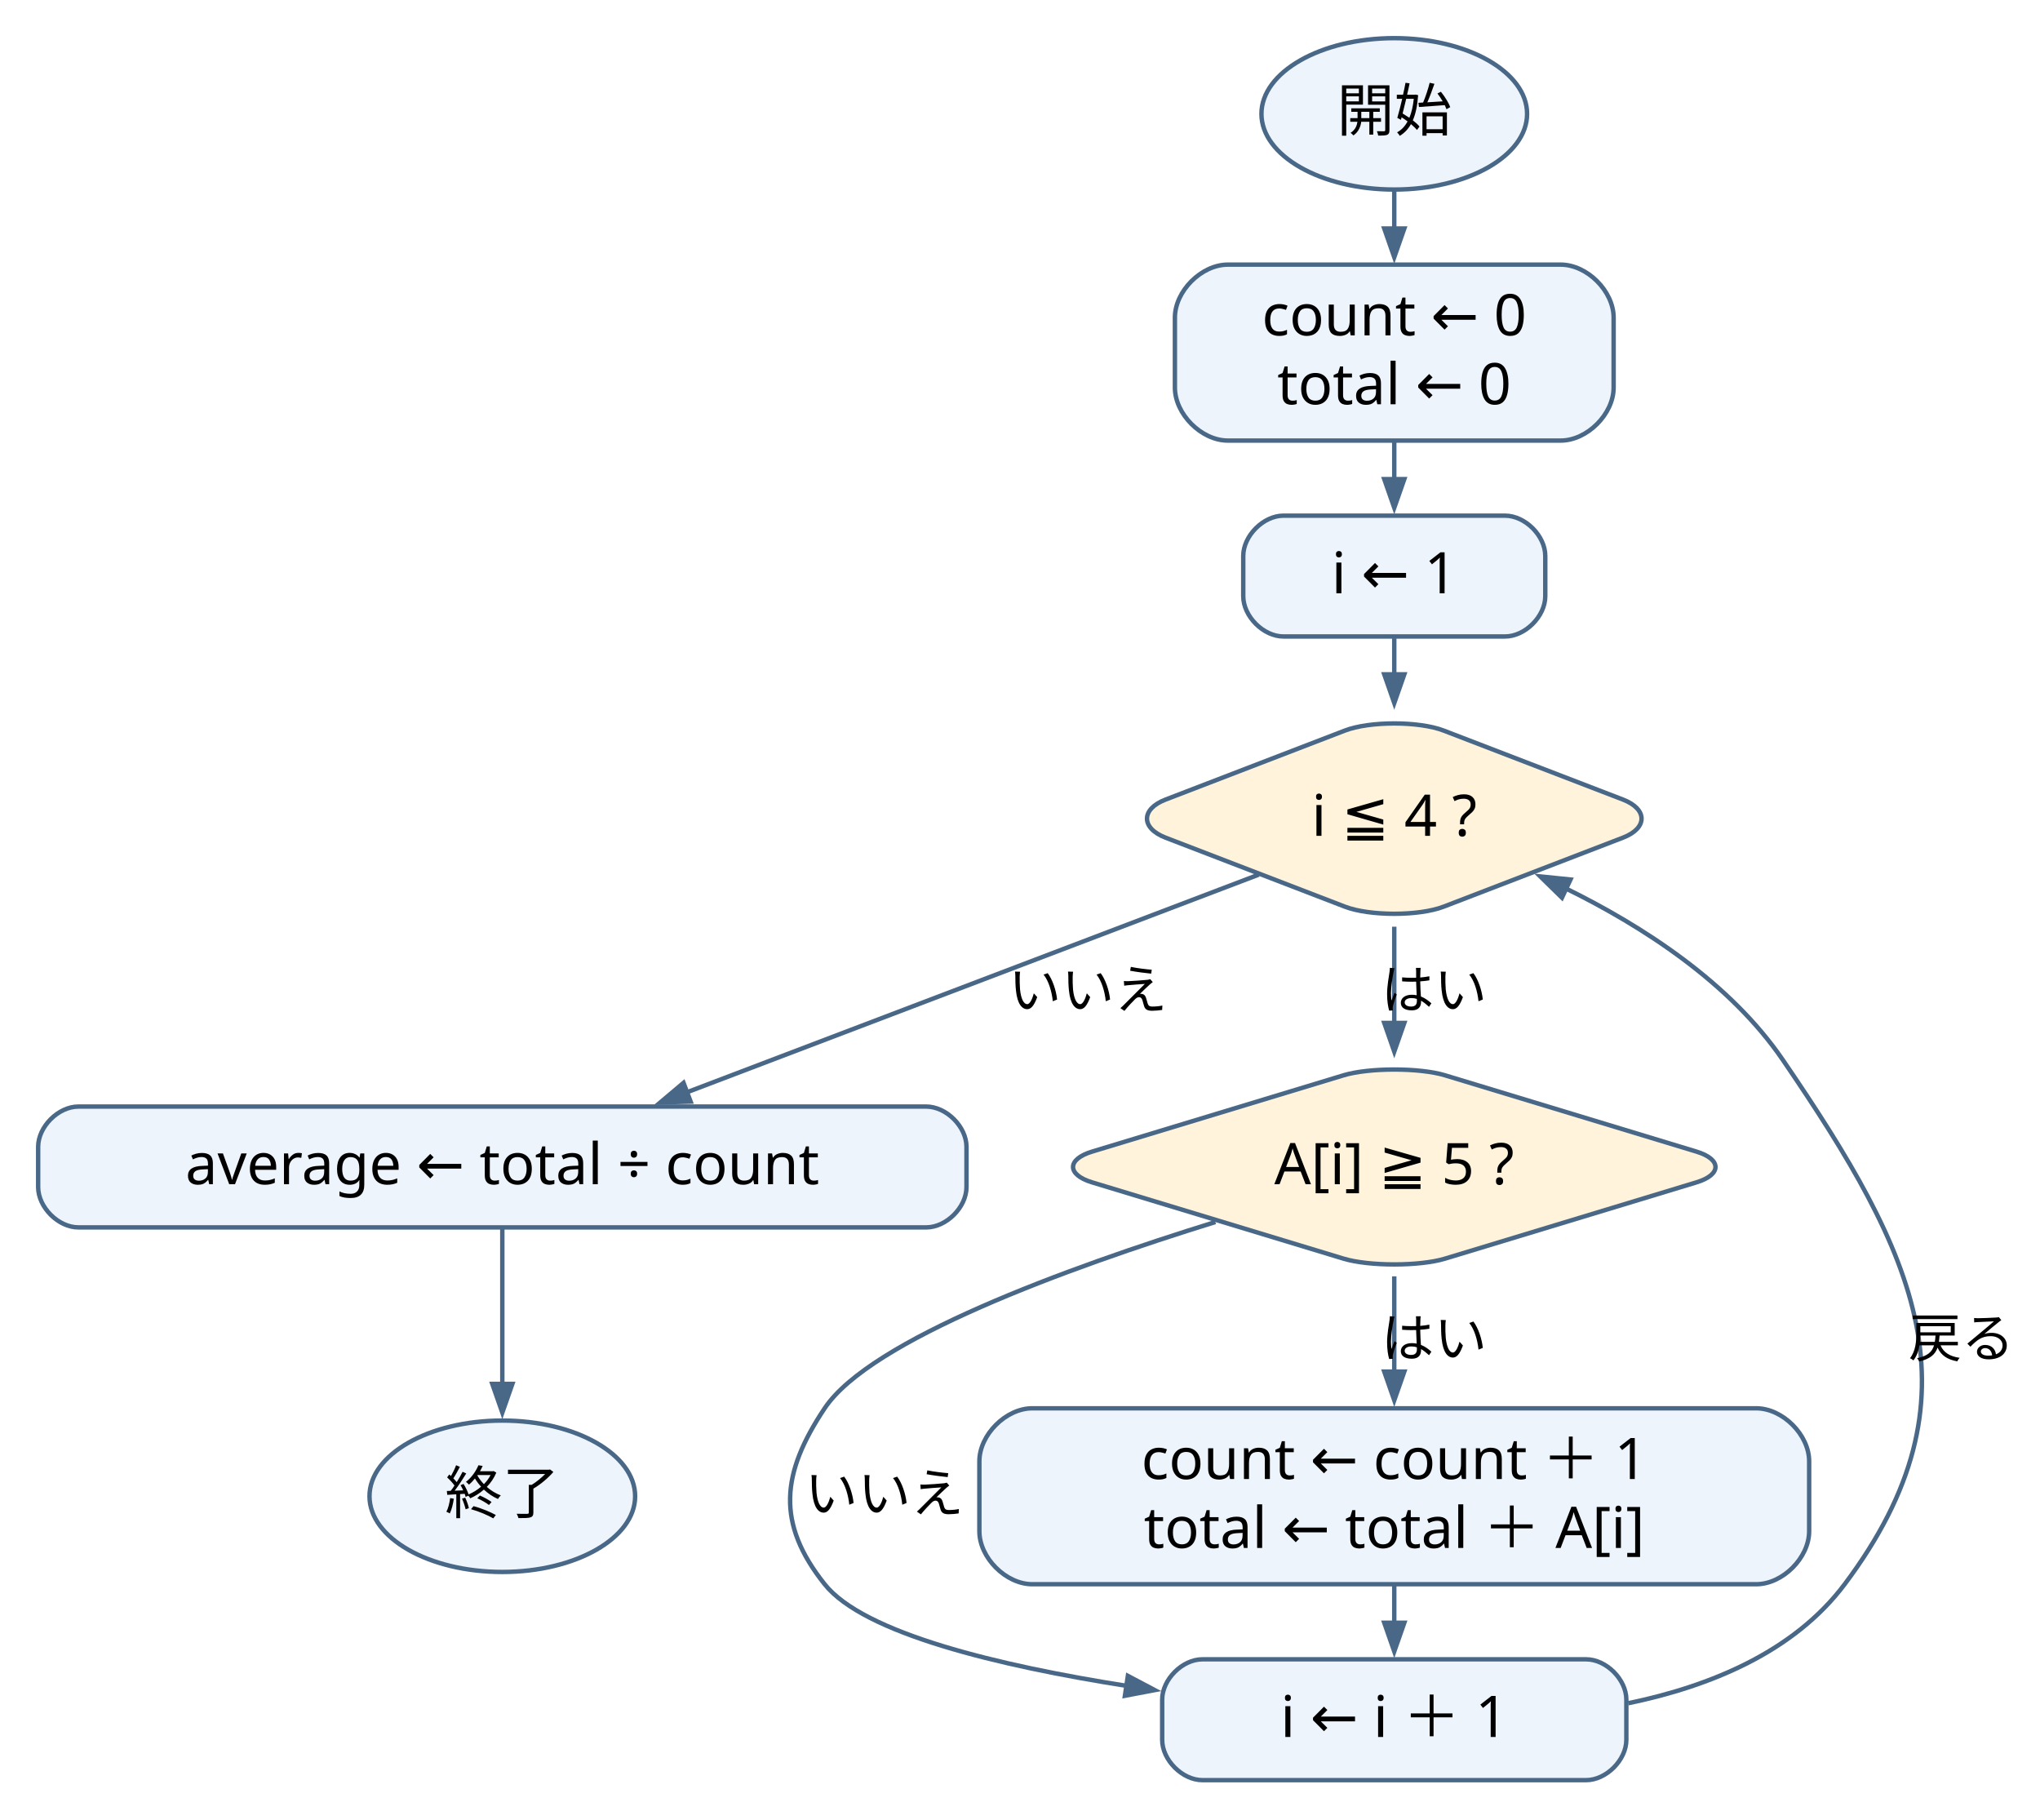
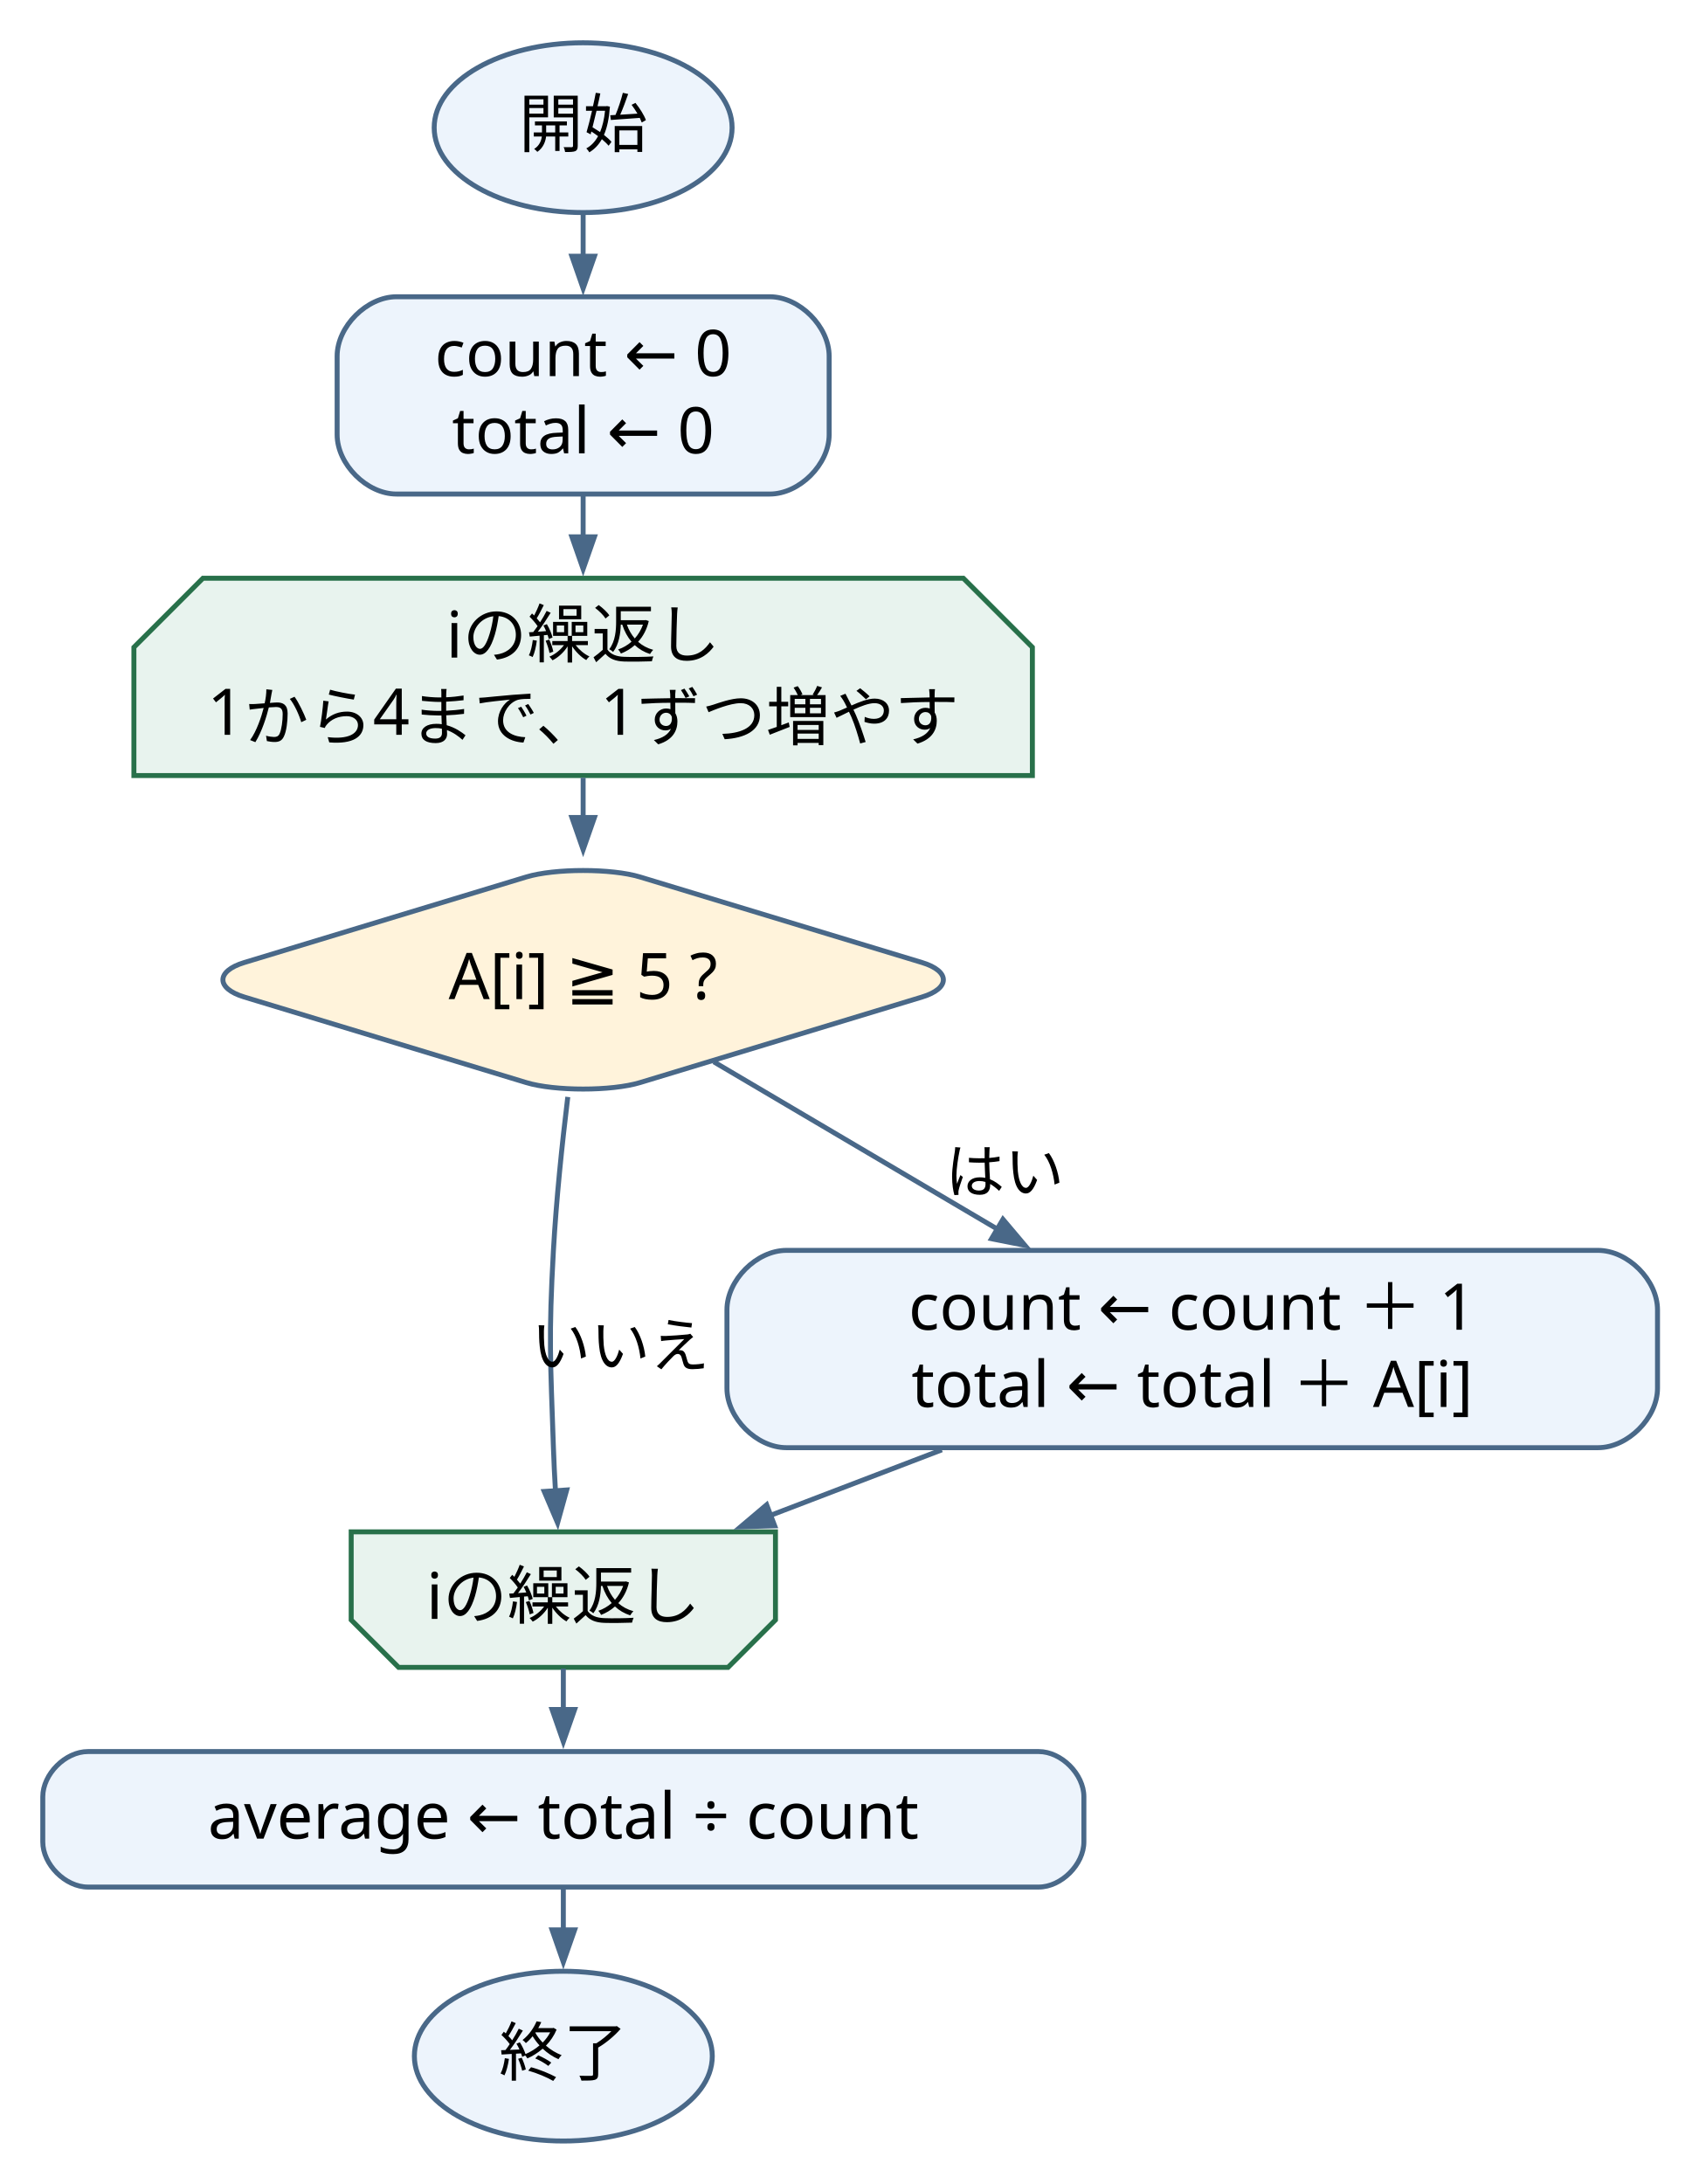
- <svg xmlns="http://www.w3.org/2000/svg" width="462pt" height="412pt" viewBox="0.00 0.00 462.00 412.00">
-   <g id="graph0" class="graph" transform="scale(1 1) rotate(0) translate(8.64 403.08)">
+ <svg xmlns="http://www.w3.org/2000/svg" width="343pt" height="441pt" viewBox="0.00 0.00 343.00 441.00">
+   <g id="graph0" class="graph" transform="scale(1 1) rotate(0) translate(8.64 432.32)">
    <g id="node1" class="node">
-       <ellipse fill="#edf4fc" stroke="#496888" cx="105.12" cy="-64.28" rx="30.08" ry="17.14" />
-       <text xml:space="preserve" text-anchor="middle" x="105.12" y="-60.38" font-family="Meiryo" font-size="13.00">終了</text>
+       <ellipse fill="#edf4fc" stroke="#496888" cx="105.12" cy="-17.14" rx="30.08" ry="17.14" />
+       <text xml:space="preserve" text-anchor="middle" x="105.12" y="-13.24" font-family="Meiryo" font-size="13.00">終了</text>
    </g>
    <g id="node2" class="node">
-       <path fill="#edf4fc" stroke="#496888" d="M201.12,-152.52C201.12,-152.52 9.12,-152.52 9.12,-152.52 4.56,-152.52 0,-147.96 0,-143.4 0,-143.4 0,-134.28 0,-134.28 0,-129.72 4.56,-125.16 9.12,-125.16 9.12,-125.16 201.12,-125.16 201.12,-125.16 205.68,-125.16 210.24,-129.72 210.24,-134.28 210.24,-134.28 210.24,-143.4 210.24,-143.4 210.24,-147.96 205.68,-152.52 201.12,-152.52" />
-       <text xml:space="preserve" text-anchor="middle" x="105.12" y="-134.94" font-family="Meiryo" font-size="13.00">average ← total ÷ count</text>
+       <path fill="#edf4fc" stroke="#496888" d="M201.12,-78.64C201.12,-78.64 9.12,-78.64 9.12,-78.64 4.56,-78.64 0,-74.08 0,-69.52 0,-69.52 0,-60.4 0,-60.4 0,-55.84 4.56,-51.28 9.12,-51.28 9.12,-51.28 201.12,-51.28 201.12,-51.28 205.68,-51.28 210.24,-55.84 210.24,-60.4 210.24,-60.4 210.24,-69.52 210.24,-69.52 210.24,-74.08 205.68,-78.64 201.12,-78.64" />
+       <text xml:space="preserve" text-anchor="middle" x="105.12" y="-61.06" font-family="Meiryo" font-size="13.00">average ← total ÷ count</text>
    </g>
    <g id="edge1" class="edge">
-       <path fill="none" stroke="#496888" d="M105.12,-124.87C105.12,-115.06 105.12,-101.32 105.12,-89.51" />
-       <polygon fill="#496888" stroke="#496888" points="107.4,-89.72 105.12,-83.22 102.85,-89.72 107.4,-89.72" />
+       <path fill="none" stroke="#496888" d="M105.12,-50.95C105.12,-48.25 105.12,-45.33 105.12,-42.37" />
+       <polygon fill="#496888" stroke="#496888" points="107.4,-42.63 105.12,-36.13 102.85,-42.63 107.4,-42.63" />
    </g>
-     <g id="node3" class="node">
-       <path fill="#fff3db" stroke="#496888" d="M295.92,-237.65C295.92,-237.65 255.32,-222.03 255.32,-222.03 249.72,-219.87 249.72,-215.57 255.32,-213.41 255.32,-213.41 295.92,-197.79 295.92,-197.79 301.52,-195.63 312.72,-195.63 318.32,-197.79 318.32,-197.79 358.92,-213.41 358.92,-213.41 364.52,-215.57 364.52,-219.87 358.92,-222.03 358.92,-222.03 318.32,-237.65 318.32,-237.65 312.72,-239.81 301.52,-239.81 295.92,-237.65" />
-       <text xml:space="preserve" text-anchor="middle" x="307.12" y="-213.82" font-family="Meiryo" font-size="13.00">i ≦ 4 ?</text>
+     <g id="node3" class="node loopend">
+       <polygon fill="#e8f3ee" stroke="#28704a" points="62.28,-123.00 147.96,-123.00 147.96,-105.22 138.38,-95.64 71.86,-95.64 62.28,-105.22" />
+       <text xml:space="preserve" text-anchor="middle" x="105.12" y="-105.42" font-family="Meiryo" font-size="13.00">iの繰返し</text>
+     </g>
+     <g id="edge2" class="edge">
+       <path fill="none" stroke="#496888" d="M105.12,-95.38C105.12,-92.72 105.12,-89.86 105.12,-86.99" />
+       <polygon fill="#496888" stroke="#496888" points="107.4,-87.13 105.12,-80.63 102.85,-87.13 107.4,-87.13" />
+     </g>
+     <g id="node4" class="node">
+       <path fill="#fff3db" stroke="#496888" d="M97.64,-255.24C97.64,-255.24 40.68,-237.96 40.68,-237.96 34.94,-236.22 34.94,-232.74 40.68,-231 40.68,-231 97.64,-213.72 97.64,-213.72 103.38,-211.98 114.86,-211.98 120.6,-213.72 120.6,-213.72 177.56,-231 177.56,-231 183.3,-232.74 183.3,-236.22 177.56,-237.96 177.56,-237.96 120.6,-255.24 120.6,-255.24 114.86,-256.98 103.38,-256.98 97.64,-255.24" />
+       <text xml:space="preserve" text-anchor="middle" x="109.12" y="-230.58" font-family="Meiryo" font-size="13.00">A[i] ≧ 5 ?</text>
+     </g>
+     <g id="edge5" class="edge">
+       <path fill="none" stroke="#496888" d="M106.02,-210.82C104.86,-201.28 103.69,-190.04 103.12,-179.84 102.13,-162.16 102.52,-157.7 103.12,-140 103.21,-137.18 103.36,-134.21 103.53,-131.28" />
+       <polygon fill="#496888" stroke="#496888" points="105.8,-131.46 103.96,-124.82 101.26,-131.16 105.8,-131.46" />
+       <text xml:space="preserve" text-anchor="middle" x="116.62" y="-156.32" font-family="Meiryo" font-size="12.00">いいえ</text>
+     </g>
+     <g id="node5" class="node">
+       <path fill="#edf4fc" stroke="#496888" d="M314.08,-179.84C314.08,-179.84 150.16,-179.84 150.16,-179.84 144.16,-179.84 138.16,-173.84 138.16,-167.84 138.16,-167.84 138.16,-152 138.16,-152 138.16,-146 144.16,-140 150.16,-140 150.16,-140 314.08,-140 314.08,-140 320.08,-140 326.08,-146 326.08,-152 326.08,-152 326.08,-167.84 326.08,-167.84 326.08,-173.84 320.08,-179.84 314.08,-179.84" />
+       <text xml:space="preserve" text-anchor="middle" x="232.12" y="-163.82" font-family="Meiryo" font-size="13.00">count ← count ＋ 1</text>
+       <text xml:space="preserve" text-anchor="middle" x="232.12" y="-148.22" font-family="Meiryo" font-size="13.00">total ← total ＋ A[i]</text>
+     </g>
+     <g id="edge4" class="edge">
+       <path fill="none" stroke="#496888" d="M135.51,-217.91C152.23,-208.05 174.16,-195.11 192.9,-184.06" />
+       <polygon fill="#496888" stroke="#496888" points="193.9,-186.11 198.34,-180.85 191.59,-182.19 193.9,-186.11" />
+       <text xml:space="preserve" text-anchor="middle" x="194.25" y="-191.44" font-family="Meiryo" font-size="12.00">はい</text>
+     </g>
+     <g id="edge3" class="edge">
+       <path fill="none" stroke="#496888" d="M181.56,-139.57C170.1,-135.19 158.04,-130.57 146.98,-126.34" />
+       <polygon fill="#496888" stroke="#496888" points="147.8,-124.22 140.92,-124.02 146.18,-128.47 147.8,-124.22" />
+     </g>
+     <g id="node6" class="node loopstart">
+       <polygon fill="#e8f3ee" stroke="#28704a" points="18.40,-275.72 18.40,-301.62 32.34,-315.56 185.90,-315.56 199.84,-301.62 199.84,-275.72" />
+       <text xml:space="preserve" text-anchor="middle" x="109.12" y="-299.54" font-family="Meiryo" font-size="13.00">iの繰返し</text>
+       <text xml:space="preserve" text-anchor="middle" x="109.12" y="-283.94" font-family="Meiryo" font-size="13.00">1から4まで、1ずつ増やす</text>
+     </g>
+     <g id="edge6" class="edge">
+       <path fill="none" stroke="#496888" d="M109.12,-275.27C109.12,-272.63 109.12,-269.86 109.12,-267.07" />
+       <polygon fill="#496888" stroke="#496888" points="111.4,-267.25 109.12,-260.75 106.85,-267.25 111.4,-267.25" />
+     </g>
+     <g id="node7" class="node">
+       <path fill="#edf4fc" stroke="#496888" d="M146.8,-372.4C146.8,-372.4 71.44,-372.4 71.44,-372.4 65.44,-372.4 59.44,-366.4 59.44,-360.4 59.44,-360.4 59.44,-344.56 59.44,-344.56 59.44,-338.56 65.44,-332.56 71.44,-332.56 71.44,-332.56 146.8,-332.56 146.8,-332.56 152.8,-332.56 158.8,-338.56 158.8,-344.56 158.8,-344.56 158.8,-360.4 158.8,-360.4 158.8,-366.4 152.8,-372.4 146.8,-372.4" />
+       <text xml:space="preserve" text-anchor="middle" x="109.12" y="-356.38" font-family="Meiryo" font-size="13.00">count ← 0</text>
+       <text xml:space="preserve" text-anchor="middle" x="109.12" y="-340.78" font-family="Meiryo" font-size="13.00">total ← 0</text>
    </g>
    <g id="edge7" class="edge">
-       <path fill="none" stroke="#496888" d="M276.44,-205.04C241.88,-191.89 185.52,-170.44 146.94,-155.76" />
-       <polygon fill="#496888" stroke="#496888" points="147.77,-153.64 140.89,-153.45 146.16,-157.89 147.77,-153.64" />
-       <text xml:space="preserve" text-anchor="middle" x="237.71" y="-174.68" font-family="Meiryo" font-size="12.00">いいえ</text>
+       <path fill="none" stroke="#496888" d="M109.12,-332.3C109.12,-329.56 109.12,-326.7 109.12,-323.84" />
+       <polygon fill="#496888" stroke="#496888" points="111.4,-323.92 109.12,-317.42 106.85,-323.92 111.4,-323.92" />
    </g>
-     <g id="node5" class="node">
-       <path fill="#fff3db" stroke="#496888" d="M295.64,-159.6C295.64,-159.6 238.68,-142.32 238.68,-142.32 232.94,-140.58 232.94,-137.1 238.68,-135.36 238.68,-135.36 295.64,-118.08 295.64,-118.08 301.38,-116.34 312.86,-116.34 318.6,-118.08 318.6,-118.08 375.56,-135.36 375.56,-135.36 381.3,-137.1 381.3,-140.58 375.56,-142.32 375.56,-142.32 318.6,-159.6 318.6,-159.6 312.86,-161.34 301.38,-161.34 295.64,-159.6" />
-       <text xml:space="preserve" text-anchor="middle" x="307.12" y="-134.94" font-family="Meiryo" font-size="13.00">A[i] ≧ 5 ?</text>
-     </g>
-     <g id="edge6" class="edge">
-       <path fill="none" stroke="#496888" d="M307.12,-193.24C307.12,-186.3 307.12,-178.59 307.12,-171.23" />
-       <polygon fill="#496888" stroke="#496888" points="309.4,-171.46 307.12,-164.96 304.85,-171.46 309.4,-171.46" />
-       <text xml:space="preserve" text-anchor="middle" x="316.12" y="-174.68" font-family="Meiryo" font-size="12.00">はい</text>
-     </g>
-     <g id="node4" class="node">
-       <path fill="#edf4fc" stroke="#496888" d="M350.56,-27.36C350.56,-27.36 263.68,-27.36 263.68,-27.36 259.12,-27.36 254.56,-22.8 254.56,-18.24 254.56,-18.24 254.56,-9.12 254.56,-9.12 254.56,-4.56 259.12,0 263.68,0 263.68,0 350.56,0 350.56,0 355.12,0 359.68,-4.56 359.68,-9.12 359.68,-9.12 359.68,-18.24 359.68,-18.24 359.68,-22.8 355.12,-27.36 350.56,-27.36" />
-       <text xml:space="preserve" text-anchor="middle" x="307.12" y="-9.78" font-family="Meiryo" font-size="13.00">i ← i ＋ 1</text>
-     </g>
-     <g id="edge2" class="edge">
-       <path fill="none" stroke="#496888" d="M360.12,-17.42C378.61,-21.24 397.61,-29.02 409.12,-44.36 441.01,-86.85 425.1,-119.22 395.12,-163.08 383.18,-180.55 363.48,-193.33 345.75,-202.02" />
-       <polygon fill="#496888" stroke="#496888" points="345.1,-199.81 340.18,-204.63 347.03,-203.93 345.1,-199.81" />
-       <text xml:space="preserve" text-anchor="middle" x="435.57" y="-95.8" font-family="Meiryo" font-size="12.00">戻る</text>
-     </g>
-     <g id="edge5" class="edge">
-       <path fill="none" stroke="#496888" d="M266.61,-126.38C232.77,-115.89 188.45,-99.69 178.12,-84.2 168.29,-69.47 167.09,-58.21 178.12,-44.36 186.99,-33.22 217.5,-25.91 246.62,-21.33" />
-       <polygon fill="#496888" stroke="#496888" points="246.79,-23.61 252.88,-20.39 246.12,-19.11 246.79,-23.61" />
-       <text xml:space="preserve" text-anchor="middle" x="191.62" y="-60.68" font-family="Meiryo" font-size="12.00">いいえ</text>
-     </g>
-     <g id="node6" class="node">
-       <path fill="#edf4fc" stroke="#496888" d="M389.08,-84.2C389.08,-84.2 225.16,-84.2 225.16,-84.2 219.16,-84.2 213.16,-78.2 213.16,-72.2 213.16,-72.2 213.16,-56.36 213.16,-56.36 213.16,-50.36 219.16,-44.36 225.16,-44.36 225.16,-44.36 389.08,-44.36 389.08,-44.36 395.08,-44.36 401.08,-50.36 401.08,-56.36 401.08,-56.36 401.08,-72.2 401.08,-72.2 401.08,-78.2 395.08,-84.2 389.08,-84.2" />
-       <text xml:space="preserve" text-anchor="middle" x="307.12" y="-68.18" font-family="Meiryo" font-size="13.00">count ← count ＋ 1</text>
-       <text xml:space="preserve" text-anchor="middle" x="307.12" y="-52.58" font-family="Meiryo" font-size="13.00">total ← total ＋ A[i]</text>
-     </g>
-     <g id="edge4" class="edge">
-       <path fill="none" stroke="#496888" d="M307.12,-114.08C307.12,-107.04 307.12,-99.28 307.12,-92.06" />
-       <polygon fill="#496888" stroke="#496888" points="309.4,-92.51 307.12,-86.01 304.85,-92.51 309.4,-92.51" />
-       <text xml:space="preserve" text-anchor="middle" x="316.12" y="-95.8" font-family="Meiryo" font-size="12.00">はい</text>
-     </g>
-     <g id="edge3" class="edge">
-       <path fill="none" stroke="#496888" d="M307.12,-44.07C307.12,-41.23 307.12,-38.28 307.12,-35.41" />
-       <polygon fill="#496888" stroke="#496888" points="309.4,-35.64 307.12,-29.14 304.85,-35.64 309.4,-35.64" />
-     </g>
-     <g id="node7" class="node">
-       <path fill="#edf4fc" stroke="#496888" d="M332.2,-286.32C332.2,-286.32 282.04,-286.32 282.04,-286.32 277.48,-286.32 272.92,-281.76 272.92,-277.2 272.92,-277.2 272.92,-268.08 272.92,-268.08 272.92,-263.52 277.48,-258.96 282.04,-258.96 282.04,-258.96 332.2,-258.96 332.2,-258.96 336.76,-258.96 341.32,-263.52 341.32,-268.08 341.32,-268.08 341.32,-277.2 341.32,-277.2 341.32,-281.76 336.76,-286.32 332.2,-286.32" />
-       <text xml:space="preserve" text-anchor="middle" x="307.12" y="-268.74" font-family="Meiryo" font-size="13.00">i ← 1</text>
+     <g id="node8" class="node">
+       <ellipse fill="#edf4fc" stroke="#496888" cx="109.12" cy="-406.54" rx="30.08" ry="17.14" />
+       <text xml:space="preserve" text-anchor="middle" x="109.12" y="-402.64" font-family="Meiryo" font-size="13.00">開始</text>
    </g>
    <g id="edge8" class="edge">
-       <path fill="none" stroke="#496888" d="M307.12,-258.56C307.12,-255.96 307.12,-253.12 307.12,-250.2" />
-       <polygon fill="#496888" stroke="#496888" points="309.4,-250.39 307.12,-243.89 304.85,-250.39 309.4,-250.39" />
-     </g>
-     <g id="node8" class="node">
-       <path fill="#edf4fc" stroke="#496888" d="M344.8,-343.16C344.8,-343.16 269.44,-343.16 269.44,-343.16 263.44,-343.16 257.44,-337.16 257.44,-331.16 257.44,-331.16 257.44,-315.32 257.44,-315.32 257.44,-309.32 263.44,-303.32 269.44,-303.32 269.44,-303.32 344.8,-303.32 344.8,-303.32 350.8,-303.32 356.8,-309.32 356.8,-315.32 356.8,-315.32 356.8,-331.16 356.8,-331.16 356.8,-337.16 350.8,-343.16 344.8,-343.16" />
-       <text xml:space="preserve" text-anchor="middle" x="307.12" y="-327.14" font-family="Meiryo" font-size="13.00">count ← 0</text>
-       <text xml:space="preserve" text-anchor="middle" x="307.12" y="-311.54" font-family="Meiryo" font-size="13.00">total ← 0</text>
-     </g>
-     <g id="edge9" class="edge">
-       <path fill="none" stroke="#496888" d="M307.12,-303.03C307.12,-300.19 307.12,-297.24 307.12,-294.37" />
-       <polygon fill="#496888" stroke="#496888" points="309.4,-294.6 307.12,-288.1 304.85,-294.6 309.4,-294.6" />
-     </g>
-     <g id="node9" class="node">
-       <ellipse fill="#edf4fc" stroke="#496888" cx="307.12" cy="-377.3" rx="30.08" ry="17.14" />
-       <text xml:space="preserve" text-anchor="middle" x="307.12" y="-373.4" font-family="Meiryo" font-size="13.00">開始</text>
-     </g>
-     <g id="edge10" class="edge">
-       <path fill="none" stroke="#496888" d="M307.12,-359.83C307.12,-357.04 307.12,-354.09 307.12,-351.12" />
-       <polygon fill="#496888" stroke="#496888" points="309.4,-351.34 307.12,-344.84 304.85,-351.34 309.4,-351.34" />
+       <path fill="none" stroke="#496888" d="M109.12,-389.07C109.12,-386.28 109.12,-383.33 109.12,-380.36" />
+       <polygon fill="#496888" stroke="#496888" points="111.4,-380.58 109.12,-374.08 106.85,-380.58 111.4,-380.58" />
    </g>
  </g>
</svg>
